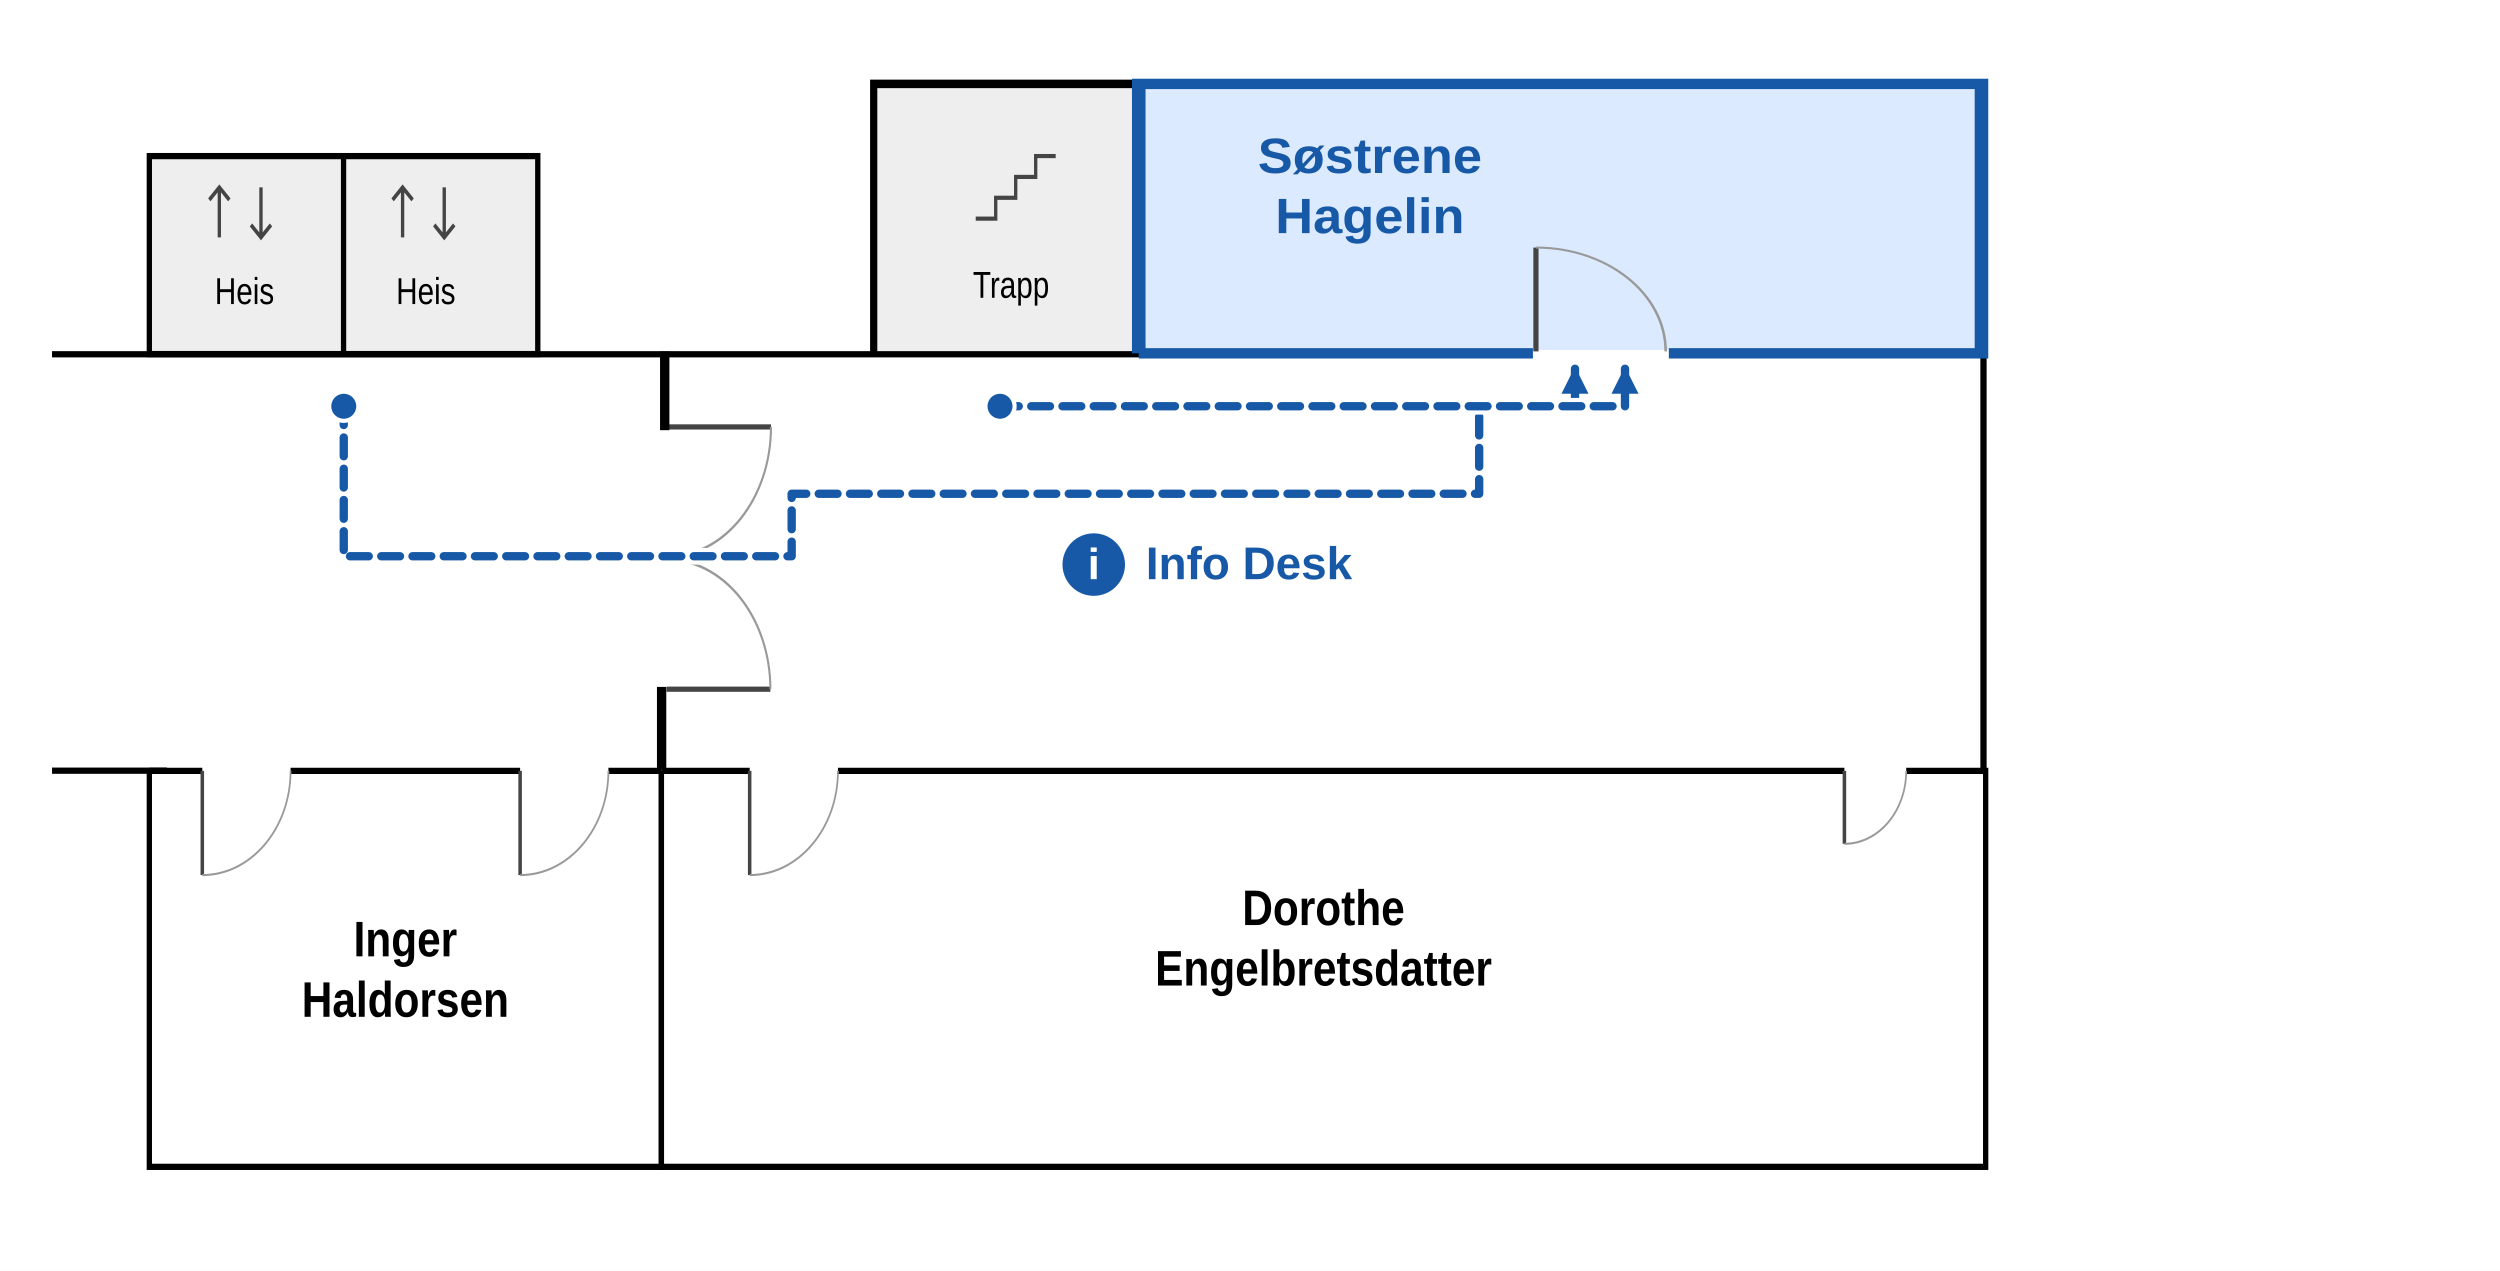
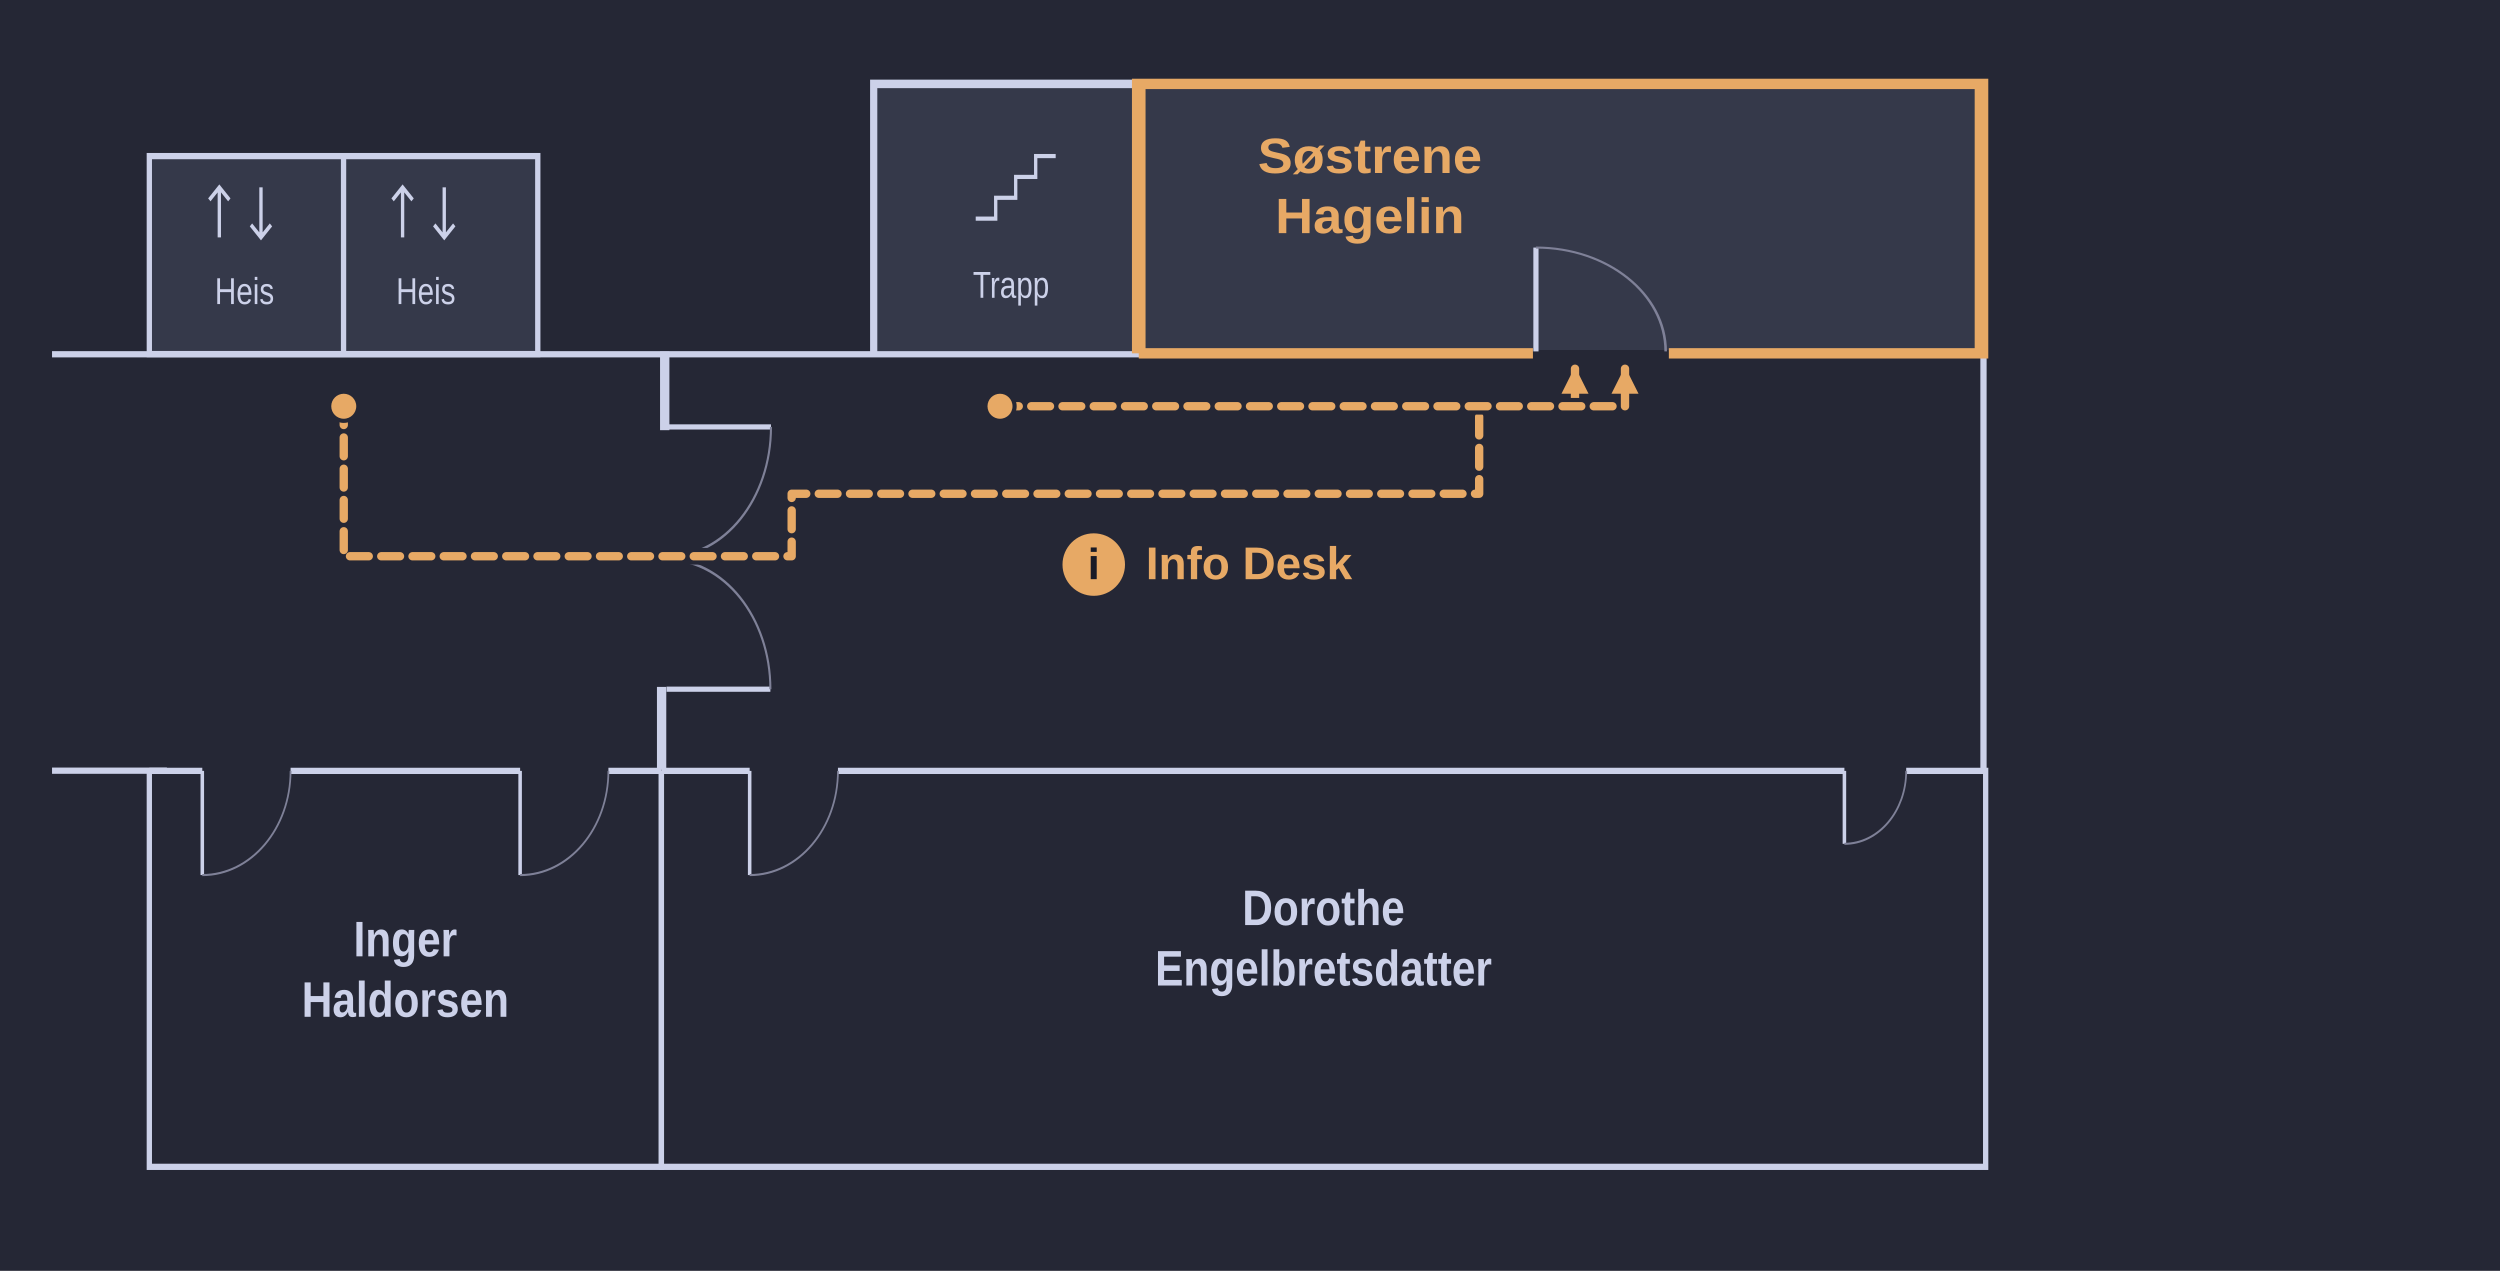
<svg xmlns="http://www.w3.org/2000/svg" width="1200" height="610" viewBox="0 70 1200 610" role="img" aria-labelledby="t0-003-title t0-003-desc" lang="nb" version="1.1" id="t0-003-map">
  <defs id="defs29">
    <marker id="t0-003-route-arrow" markerUnits="userSpaceOnUse" markerWidth="13" markerHeight="13" viewBox="0 0 13 13" refX="12" refY="6.5" orient="auto">
-       <path d="M 0,0 L 13,6.5 L 0,13 Z" fill="#1759a6" />
+       <path d="M 0,0 L 13,6.5 L 0,13 Z" fill="#e7a965" />
    </marker>
  </defs>
-   <rect width="1200" height="680" fill="white" id="rect1" />
-   <rect id="t0-003-destination-fill" x="548" y="112" width="402" height="126" fill="#dbeafe" />
+   <rect width="1200" height="680" fill="#252735" id="rect1" />
+   <rect id="t0-003-destination-fill" x="548" y="112" width="402" height="126" fill="#35394a" />
  <g id="t0-overview-room-004" data-room-number="004" data-room-name="Info Desk" font-family="Arial, Helvetica, sans-serif">
-     <circle cx="525" cy="341" r="15" fill="#1759a6" />
-     <text x="525" y="348" fill="white" text-anchor="middle" font-size="21" font-weight="bold">i</text>
-     <text x="550" y="348" fill="#1759a6" font-size="22" font-weight="bold">Info Desk</text>
+     <circle cx="525" cy="341" r="15" fill="#e7a965" />
+     <text x="525" y="348" fill="#1a1b26" text-anchor="middle" font-size="21" font-weight="bold">i</text>
+     <text x="550" y="348" fill="#e7a965" font-size="22" font-weight="bold">Info Desk</text>
  </g>
  <g fill="none" id="g26-5" transform="matrix(0,-1.245391,-0.9969511,0,559.2046,1378.445)">
-     <path d="M 785,240 V 190" stroke="#444444" stroke-width="2" id="path25-6" />
-     <path d="M 835,240 A 50,50 0 0 0 785,190" stroke="#999999" stroke-width="1" id="path26-2" />
+     <path d="M 785,240 V 190" stroke="#ccd1e9" stroke-width="2" id="path25-6" />
+     <path d="M 835,240 A 50,50 0 0 0 785,190" stroke="#7f8198" stroke-width="1" id="path26-2" />
  </g>
  <g fill="none" id="g26-5-1" transform="matrix(0,1.245391,-0.9969511,0,559.4944,-702.6922)">
-     <path d="M 785,240 V 190" stroke="#444444" stroke-width="2" id="path25-6-2" />
-     <path d="M 835,240 A 50,50 0 0 0 785,190" stroke="#999999" stroke-width="1" id="path26-2-7" />
+     <path d="M 785,240 V 190" stroke="#ccd1e9" stroke-width="2" id="path25-6-2" />
+     <path d="M 835,240 A 50,50 0 0 0 785,190" stroke="#7f8198" stroke-width="1" id="path26-2-7" />
  </g>
-   <g font-family="Arial, Helvetica, sans-serif" id="g27" transform="matrix(0.8475395,0,0,1.000323,3.873724,-0.1193917)">
-     <g fill="#eeeeee" stroke="#000000" stroke-width="3" id="g2">
+   <g font-family="Arial, Helvetica, sans-serif" id="g27" fill="#ccd1e9" transform="matrix(0.8475395,0,0,1.000323,3.873724,-0.1193917)">
+     <g fill="#35394a" stroke="#ccd1e9" stroke-width="3" id="g2">
      <path d="m 80,240 v -95 h 220 v 95 z m 110,-95 v 95" id="path1" />
      <path d="M 490.242,239.642 V 110.35 h 149.042 v 129.292" id="path2" style="stroke-width:4.084" />
-       <rect style="fill:#ffffff;stroke-width:3.079" id="rect30" width="2.217" height="34.626" x="370.783" y="240.35" />
-       <rect style="fill:#ffffff;stroke-width:3.124" id="rect30-9" width="2.16" height="36.597" x="369.051" y="401.266" />
+       <rect style="fill:#252735;stroke-width:3.079" id="rect30" width="2.217" height="34.626" x="370.783" y="240.35" />
+       <rect style="fill:#252735;stroke-width:3.124" id="rect30-9" width="2.16" height="36.597" x="369.051" y="401.266" />
    </g>
-     <g fill="none" stroke="#000000" stroke-width="3" id="g3" transform="matrix(1.182563,0,0,0.9990817,-4.665486,0.3122195)">
+     <g fill="none" stroke="#ccd1e9" stroke-width="3" id="g3" transform="matrix(1.182563,0,0,0.9990817,-4.665486,0.3122195)">
      <path d="m 25,240 h 615 m 310,0 v 200 m -925,0 h 55" id="path3" />
    </g>
-     <g fill="none" stroke="#444444" stroke-width="2" id="g6" transform="matrix(0.9435673,0,0,1.000844,6.413446,-0.1389957)">
+     <g fill="none" stroke="#ccd1e9" stroke-width="2" id="g6" transform="matrix(0.9435673,0,0,1.000844,6.413446,-0.1389957)">
      <path d="m 120,184 v -24 m -6,6 6,-6 6,6 m 19,-6 v 24 m -6,-6 6,6 6,-6" id="path4" />
      <path d="m 230,184 v -24 m -6,6 6,-6 6,6 m 19,-6 v 24 m -6,-6 6,6 6,-6" id="path5" />
      <path d="m 574,175 h 12 v -10 h 12 v -10 h 12 v -10 h 12" id="path6" />
    </g>
    <g text-anchor="middle" font-size="18px" id="g8" transform="matrix(0.933633,0,0,1,7.862648,0)">
      <text x="135" y="216" id="text6">Heis</text>
      <text x="245" y="216" id="text7">Heis</text>
      <text x="600" y="213" id="text8">Trapp</text>
    </g>
    <g id="t0-overview-room-001" data-room-number="001" data-room-name="Inger Haldorsen">
-       <path d="M 80,440 V 630 H 370 V 440 m -290,0 h 30 m 50,0 h 130 m 50,0 h 30" fill="none" stroke="#000000" stroke-width="3" id="path8" />
-       <g text-anchor="middle" fill="#000000" id="g11">
+       <path d="M 80,440 V 630 H 370 V 440 m -290,0 h 30 m 50,0 h 130 m 50,0 h 30" fill="none" stroke="#ccd1e9" stroke-width="3" id="path8" />
+       <g text-anchor="middle" fill="#ccd1e9" id="g11">
        <text x="225" y="529" font-size="24px" font-weight="bold" id="text9">Inger</text>
        <text x="225" y="558" font-size="24px" font-weight="bold" id="text10">Haldorsen</text>
      </g>
    </g>
    <g id="t0-overview-room-002" data-room-number="002" data-room-name="Dorothe Engelbretsdatter">
-       <path d="m 370,440 v 190 h 750 V 440 h -45 m -35,0 H 470 m -50,0 h -50" fill="none" stroke="#000000" stroke-width="3" id="path11" />
-       <g text-anchor="middle" fill="#000000" id="g14">
+       <path d="m 370,440 v 190 h 750 V 440 h -45 m -35,0 H 470 m -50,0 h -50" fill="none" stroke="#ccd1e9" stroke-width="3" id="path11" />
+       <g text-anchor="middle" fill="#ccd1e9" id="g14">
        <text x="745" y="514" font-size="24px" font-weight="bold" id="text12">Dorothe</text>
        <text x="745" y="543" font-size="24px" font-weight="bold" id="text13">Engelbretsdatter</text>
      </g>
    </g>
    <g id="t0-overview-room-003" data-room-number="003" data-room-name="Søstrene Hagelin" transform="matrix(1.539598,0,0,0.9945215,-344.9866,0.9587381)">
-       <path d="M 640,240 V 110 H 950 V 240 H 835 m -50,0 H 640" fill="none" stroke="#1759a6" stroke-width="5" id="path14" />
-       <g text-anchor="middle" fill="#1759a6" id="g17" transform="matrix(0.8645483,0,0,1,92.695,0)">
+       <path d="M 640,240 V 110 H 950 V 240 H 835 m -50,0 H 640" fill="none" stroke="#e7a965" stroke-width="5" id="path14" />
+       <g text-anchor="middle" fill="#e7a965" id="g17" transform="matrix(0.8645483,0,0,1,92.695,0)">
        <text x="758.863" y="147.463" font-size="23.131px" font-weight="bold" id="text15" transform="scale(0.9638104,1.037548)" style="stroke-width:0.964">Søstrene</text>
        <text x="758.863" y="175.413" font-size="23.131px" font-weight="bold" id="text16" transform="scale(0.9638104,1.037548)" style="stroke-width:0.964">Hagelin</text>
      </g>
    </g>
    <g fill="none" id="g18">
-       <path d="m 110,440 v 50" stroke="#444444" stroke-width="2" id="path17" />
-       <path d="m 160,440 a 50,50 0 0 1 -50,50" stroke="#999999" stroke-width="1" id="path18" />
+       <path d="m 110,440 v 50" stroke="#ccd1e9" stroke-width="2" id="path17" />
+       <path d="m 160,440 a 50,50 0 0 1 -50,50" stroke="#7f8198" stroke-width="1" id="path18" />
    </g>
    <g fill="none" id="g20">
-       <path d="m 290,440 v 50" stroke="#444444" stroke-width="2" id="path19" />
-       <path d="m 340,440 a 50,50 0 0 1 -50,50" stroke="#999999" stroke-width="1" id="path20" />
+       <path d="m 290,440 v 50" stroke="#ccd1e9" stroke-width="2" id="path19" />
+       <path d="m 340,440 a 50,50 0 0 1 -50,50" stroke="#7f8198" stroke-width="1" id="path20" />
    </g>
    <g fill="none" id="g22">
-       <path d="m 420,440 v 50" stroke="#444444" stroke-width="2" id="path21" />
-       <path d="m 470,440 a 50,50 0 0 1 -50,50" stroke="#999999" stroke-width="1" id="path22" />
+       <path d="m 420,440 v 50" stroke="#ccd1e9" stroke-width="2" id="path21" />
+       <path d="m 470,440 a 50,50 0 0 1 -50,50" stroke="#7f8198" stroke-width="1" id="path22" />
    </g>
    <g fill="none" id="g24">
-       <path d="m 1040,440 v 35" stroke="#444444" stroke-width="2" id="path23" />
-       <path d="m 1075,440 a 35,35 0 0 1 -35,35" stroke="#999999" stroke-width="1" id="path24" />
+       <path d="m 1040,440 v 35" stroke="#ccd1e9" stroke-width="2" id="path23" />
+       <path d="m 1075,440 a 35,35 0 0 1 -35,35" stroke="#7f8198" stroke-width="1" id="path24" />
    </g>
    <g fill="none" id="g26" transform="matrix(1.469419,0,0,0.9966295,-288.1883,-0.4688986)">
-       <path d="M 785,240 V 190" stroke="#444444" stroke-width="2" id="path25" />
-       <path d="M 835,240 A 50,50 0 0 0 785,190" stroke="#999999" stroke-width="1" id="path26" />
+       <path d="M 785,240 V 190" stroke="#ccd1e9" stroke-width="2" id="path25" />
+       <path d="M 835,240 A 50,50 0 0 0 785,190" stroke="#7f8198" stroke-width="1" id="path26" />
    </g>
  </g>
  <g id="t0-003-routes" pointer-events="none">
-     <path d="M 165,265 V 337 H 380 V 307 H 710 V 265 H 756 V 247" fill="none" stroke="white" stroke-width="8" stroke-linejoin="round" stroke-linecap="round" />
-     <path d="M 165,265 V 337 H 380 V 307 H 710 V 265 H 756 V 247" fill="none" stroke="#1759a6" stroke-width="4" stroke-dasharray="9 6" stroke-linejoin="round" stroke-linecap="round" marker-end="url(#t0-003-route-arrow)" />
-     <path d="M 480,265 H 780 V 247" fill="none" stroke="white" stroke-width="8" stroke-linejoin="round" stroke-linecap="round" />
-     <path d="M 480,265 H 780 V 247" fill="none" stroke="#1759a6" stroke-width="4" stroke-dasharray="9 6" stroke-linejoin="round" stroke-linecap="round" marker-end="url(#t0-003-route-arrow)" />
-     <circle cx="165" cy="265" r="7" fill="#1759a6" stroke="white" stroke-width="2" />
-     <circle cx="480" cy="265" r="7" fill="#1759a6" stroke="white" stroke-width="2" />
+     <path d="M 165,265 V 337 H 380 V 307 H 710 V 265 H 756 V 247" fill="none" stroke="#252735" stroke-width="8" stroke-linejoin="round" stroke-linecap="round" />
+     <path d="M 165,265 V 337 H 380 V 307 H 710 V 265 H 756 V 247" fill="none" stroke="#e7a965" stroke-width="4" stroke-dasharray="9 6" stroke-linejoin="round" stroke-linecap="round" marker-end="url(#t0-003-route-arrow)" />
+     <path d="M 480,265 H 780 V 247" fill="none" stroke="#252735" stroke-width="8" stroke-linejoin="round" stroke-linecap="round" />
+     <path d="M 480,265 H 780 V 247" fill="none" stroke="#e7a965" stroke-width="4" stroke-dasharray="9 6" stroke-linejoin="round" stroke-linecap="round" marker-end="url(#t0-003-route-arrow)" />
+     <circle cx="165" cy="265" r="7" fill="#e7a965" stroke="#252735" stroke-width="2" />
+     <circle cx="480" cy="265" r="7" fill="#e7a965" stroke="#252735" stroke-width="2" />
  </g>
  <g id="room-targets" fill="transparent" stroke="none">
    <rect data-room-target="001" x="69.286" y="441.403" width="251.821" height="190" id="rect27" style="stroke-width:0.932" />
    <rect data-room-target="002" x="319.616" y="439.686" width="633.554" height="190" id="rect28" style="stroke-width:0.919" />
    <rect data-room-target="003" x="546.461" y="110.954" width="405.448" height="130" id="rect29" style="stroke-width:1.144" />
    <rect data-room-target="004" x="500" y="300" width="250" height="110" />
  </g>
</svg>
